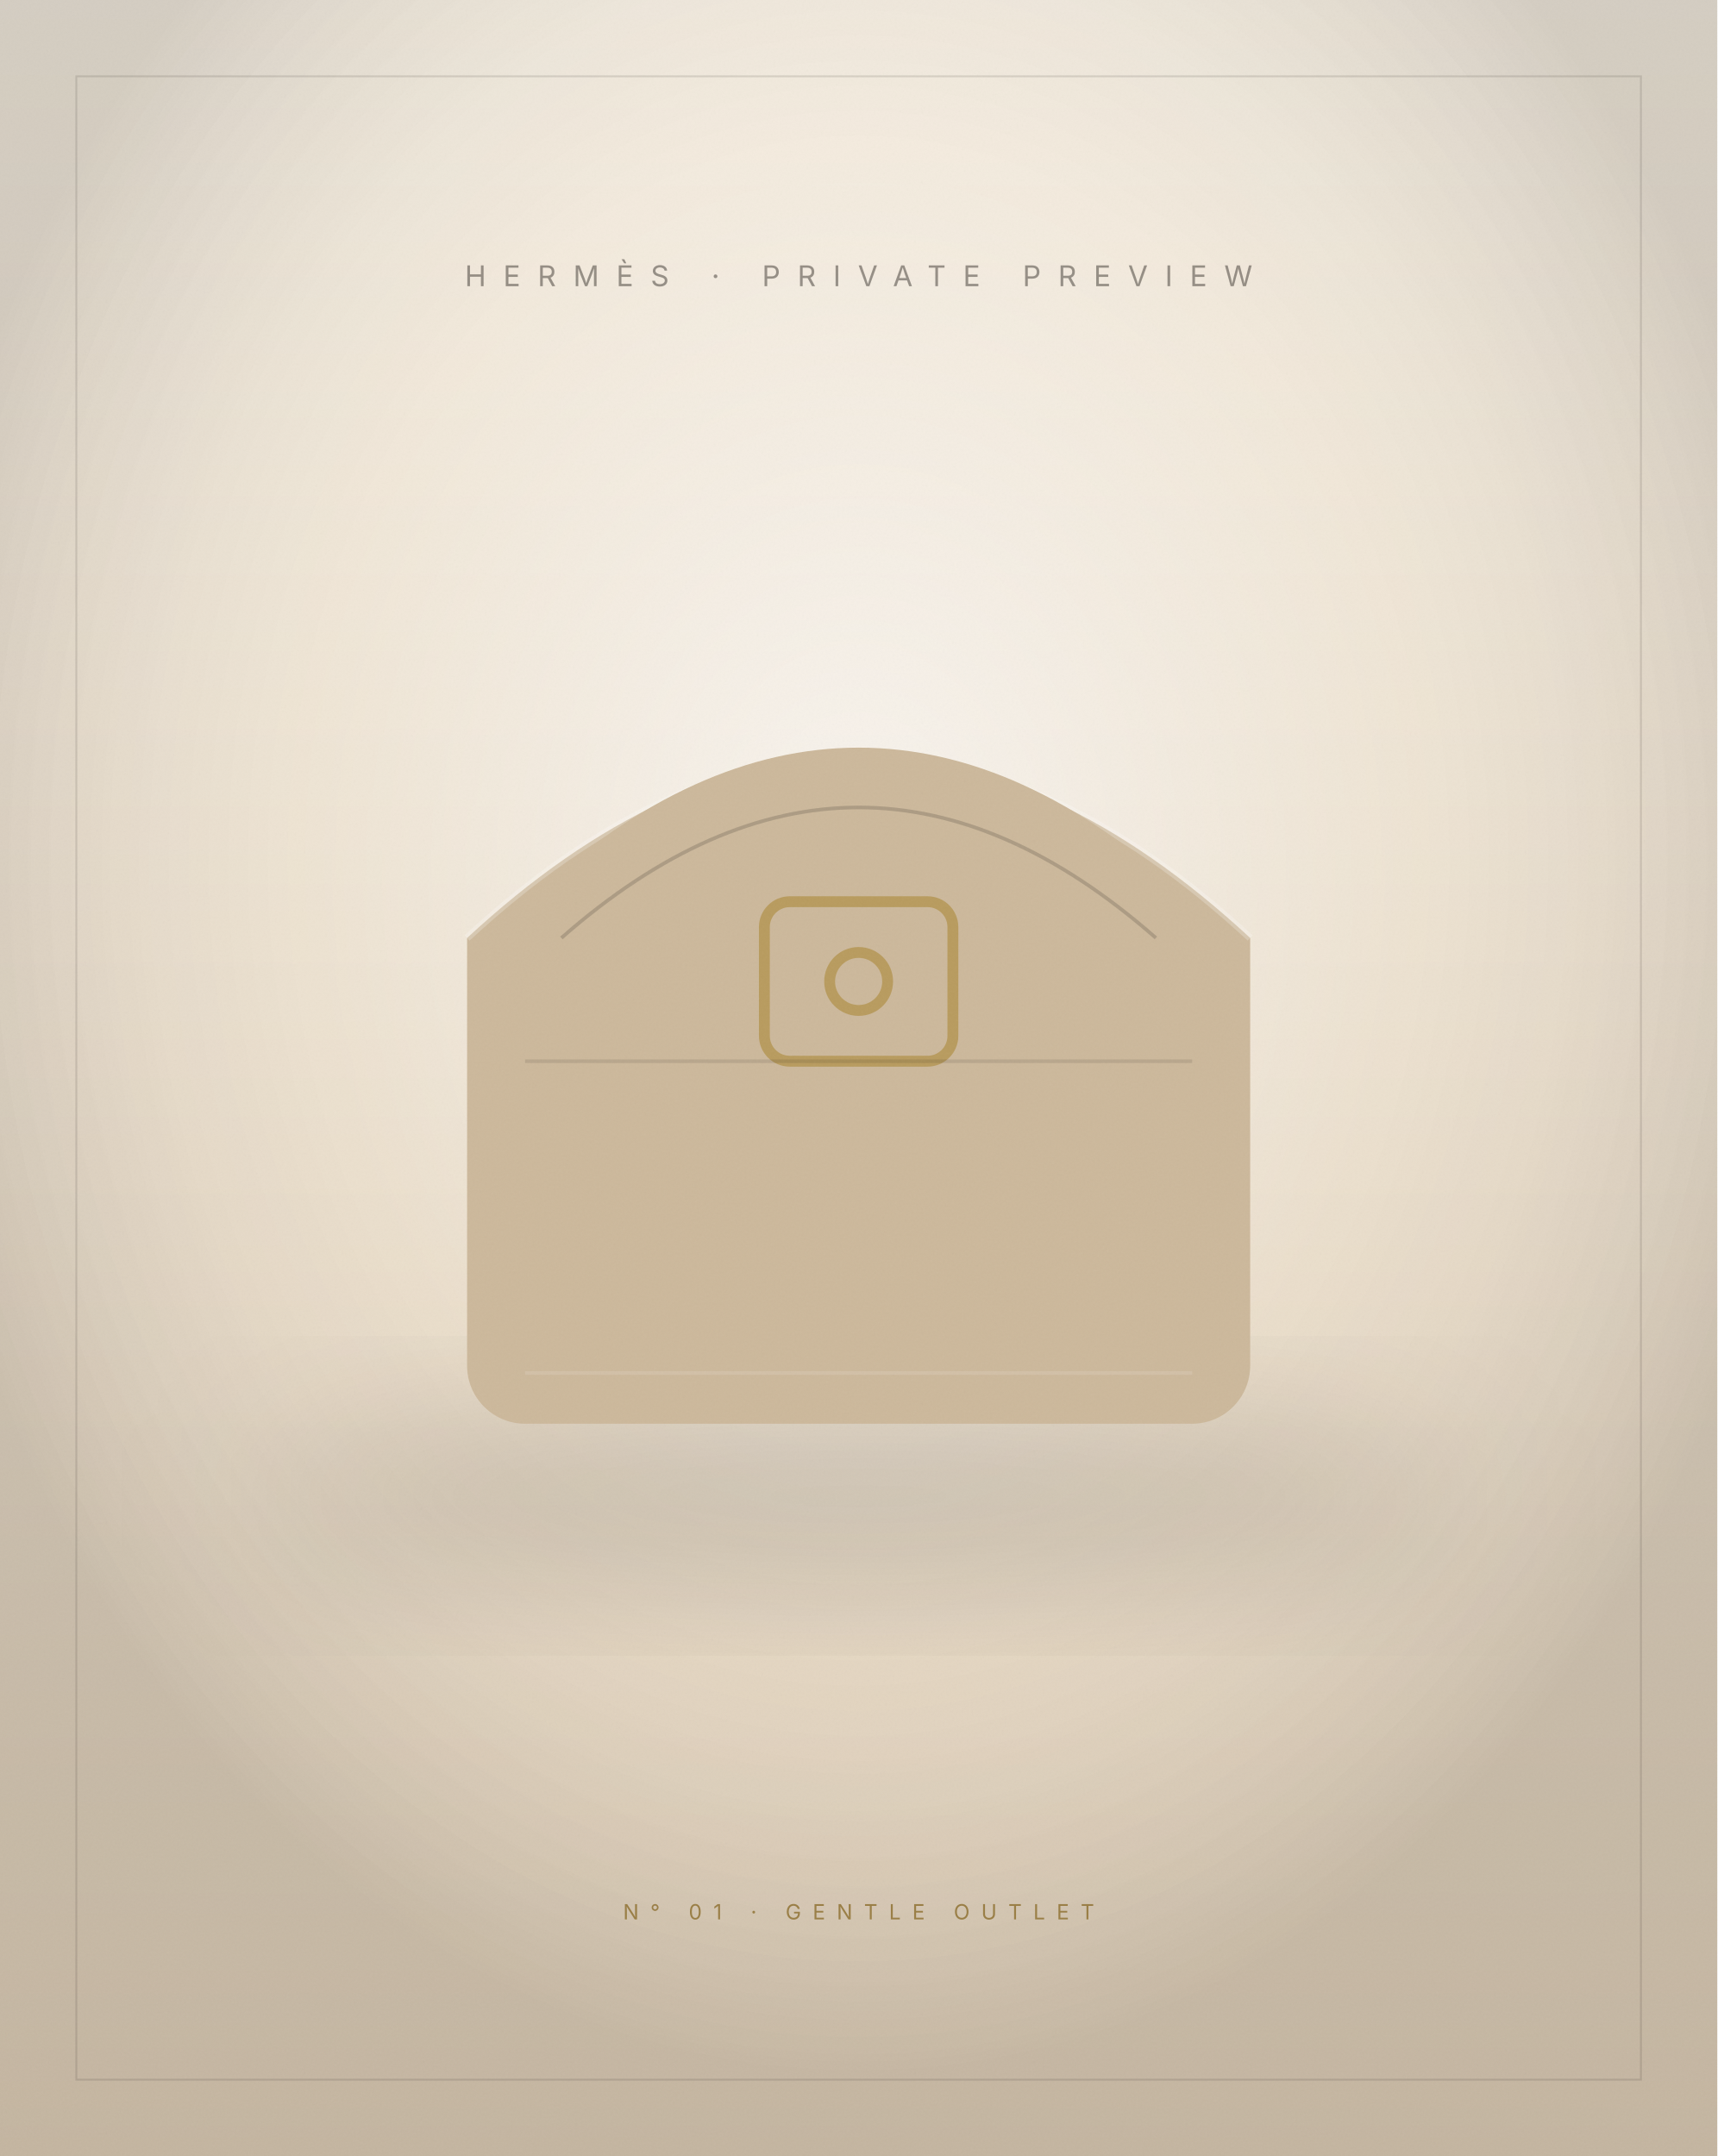
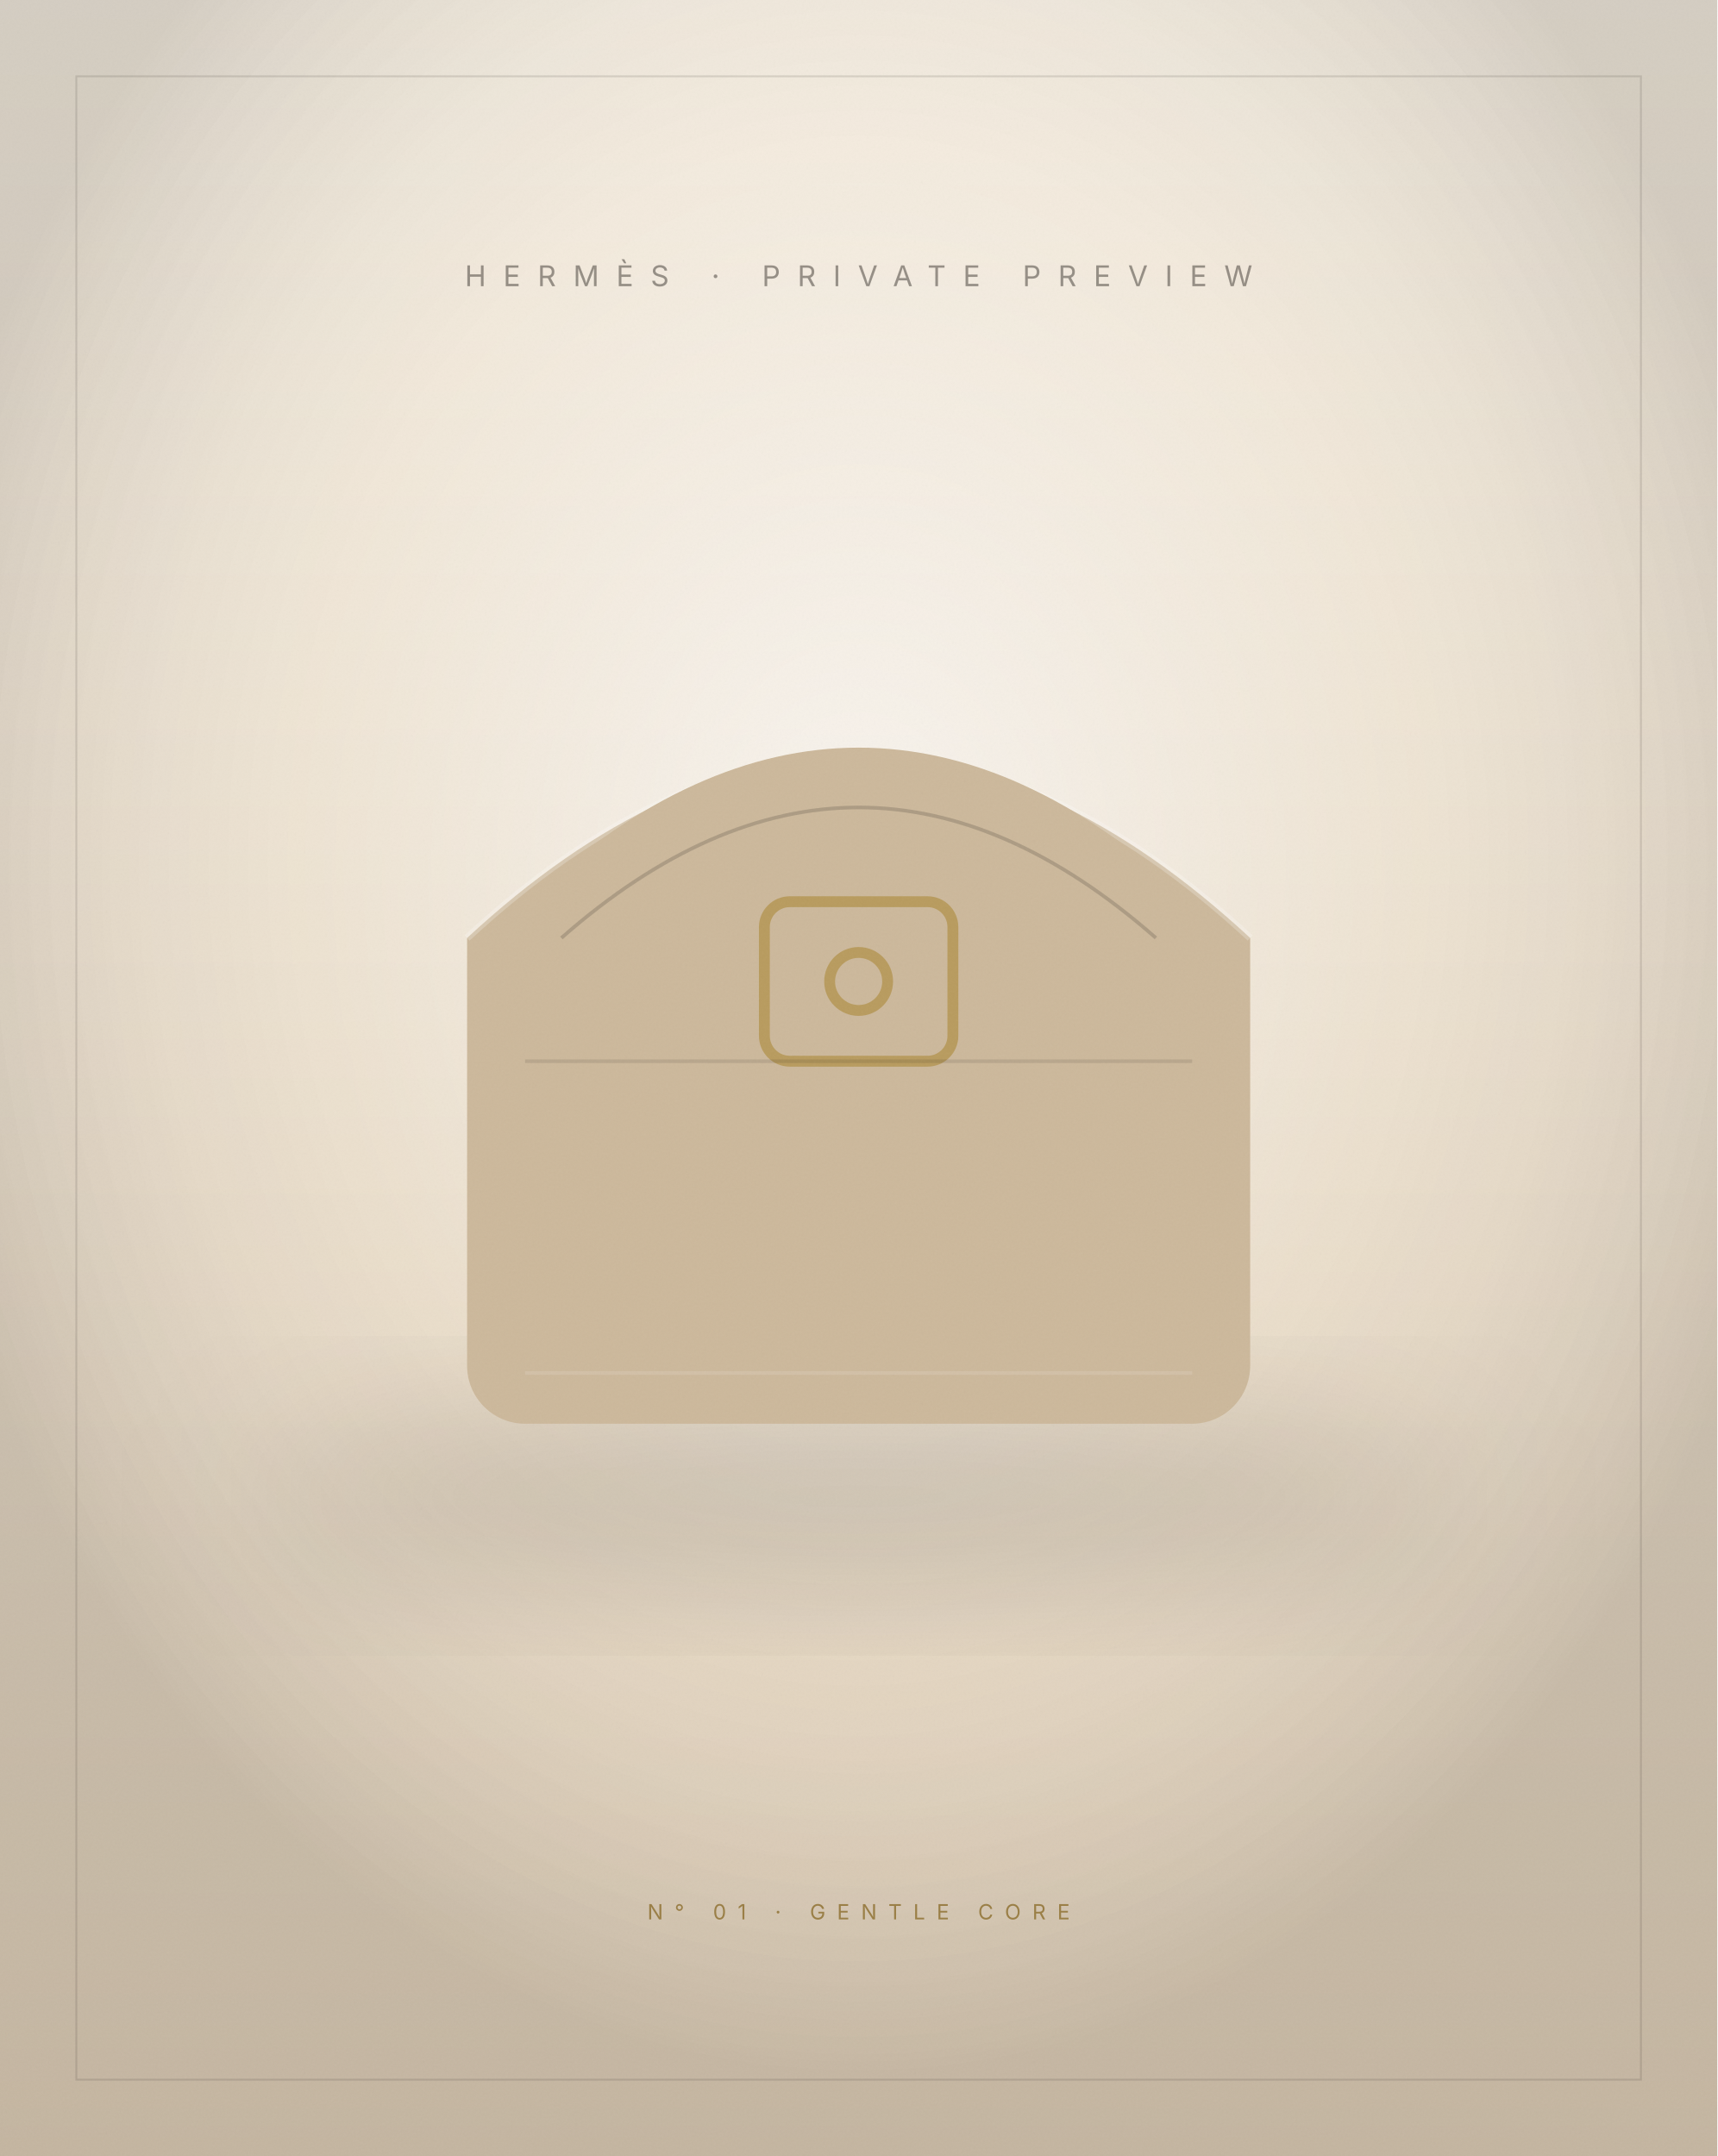
<svg xmlns="http://www.w3.org/2000/svg" width="900" height="1130" viewBox="0 0 900 1130">
  <defs>
    <linearGradient id="hb" x1="0" y1="0" x2="0" y2="1">
      <stop offset="0" stop-color="#f4ecdf" />
      <stop offset="1" stop-color="#e1d0b8" />
    </linearGradient>
    <radialGradient id="hs" cx="50%" cy="40%" r="56%">
      <stop offset="0" stop-color="#fff" stop-opacity="0.62" />
      <stop offset="0.58" stop-color="#fff" stop-opacity="0.05" />
      <stop offset="1" stop-color="#000" stop-opacity="0.13" />
    </radialGradient>
    <filter id="hsoft" x="-50%" y="-50%" width="200%" height="200%">
      <feGaussianBlur stdDeviation="22" />
    </filter>
    <filter id="hgrain">
      <feTurbulence type="fractalNoise" baseFrequency="0.8" numOctaves="2" stitchTiles="stitch" />
      <feColorMatrix type="saturate" values="0" />
    </filter>
  </defs>
  <rect width="900" height="1130" fill="url(#hb)" />
  <rect width="900" height="1130" fill="url(#hs)" />
  <text x="450" y="150" text-anchor="middle" font-family="Inter, sans-serif" font-size="15" letter-spacing="9" fill="rgba(20,16,10,0.42)">HERMÈS · PRIVATE PREVIEW</text>
  <g transform="translate(450 560) scale(1.9)">
    <ellipse cx="0" cy="118" rx="168" ry="22" fill="rgba(20,16,10,0.16)" filter="url(#hsoft)" />
    <path d="M-108 -36 q108 -100 216 0 v118 a16 16 0 0 1 -16 16 H-92 a16 16 0 0 1 -16 -16 Z" fill="#ccb89b" />
    <path d="M-108 -36 q108 -100 216 0" fill="none" stroke="rgba(255,255,255,0.22)" stroke-width="2" />
    <path d="M-86 -36 v-8 q86 -78 172 0 v8" fill="none" stroke="#ccb89b" stroke-width="11" stroke-linecap="round" />
    <path d="M-82 -36 q82 -72 164 0" fill="none" stroke="rgba(0,0,0,0.16)" stroke-width="1" />
    <rect x="-26" y="-46" width="52" height="44" rx="7" fill="none" stroke="#b89b5e" stroke-width="3" />
    <circle cx="0" cy="-24" r="8" fill="none" stroke="#b89b5e" stroke-width="3" />
    <line x1="-92" y1="-2" x2="92" y2="-2" stroke="rgba(0,0,0,0.10)" stroke-width="1" />
    <line x1="-92" y1="84" x2="92" y2="84" stroke="rgba(255,255,255,0.12)" stroke-width="1" />
  </g>
  <rect width="900" height="1130" filter="url(#hgrain)" opacity="0.05" />
  <rect x="40" y="40" width="820" height="1050" fill="none" stroke="rgba(20,16,10,0.12)" />
-   <text x="450" y="1006" text-anchor="middle" font-family="Inter, sans-serif" font-size="11" letter-spacing="6" fill="#9a7f47">N° 01 · GENTLE OUTLET</text>
+   <text x="450" y="1006" text-anchor="middle" font-family="Inter, sans-serif" font-size="11" letter-spacing="6" fill="#9a7f47">N° 01 · GENTLE CORE</text>
</svg>
